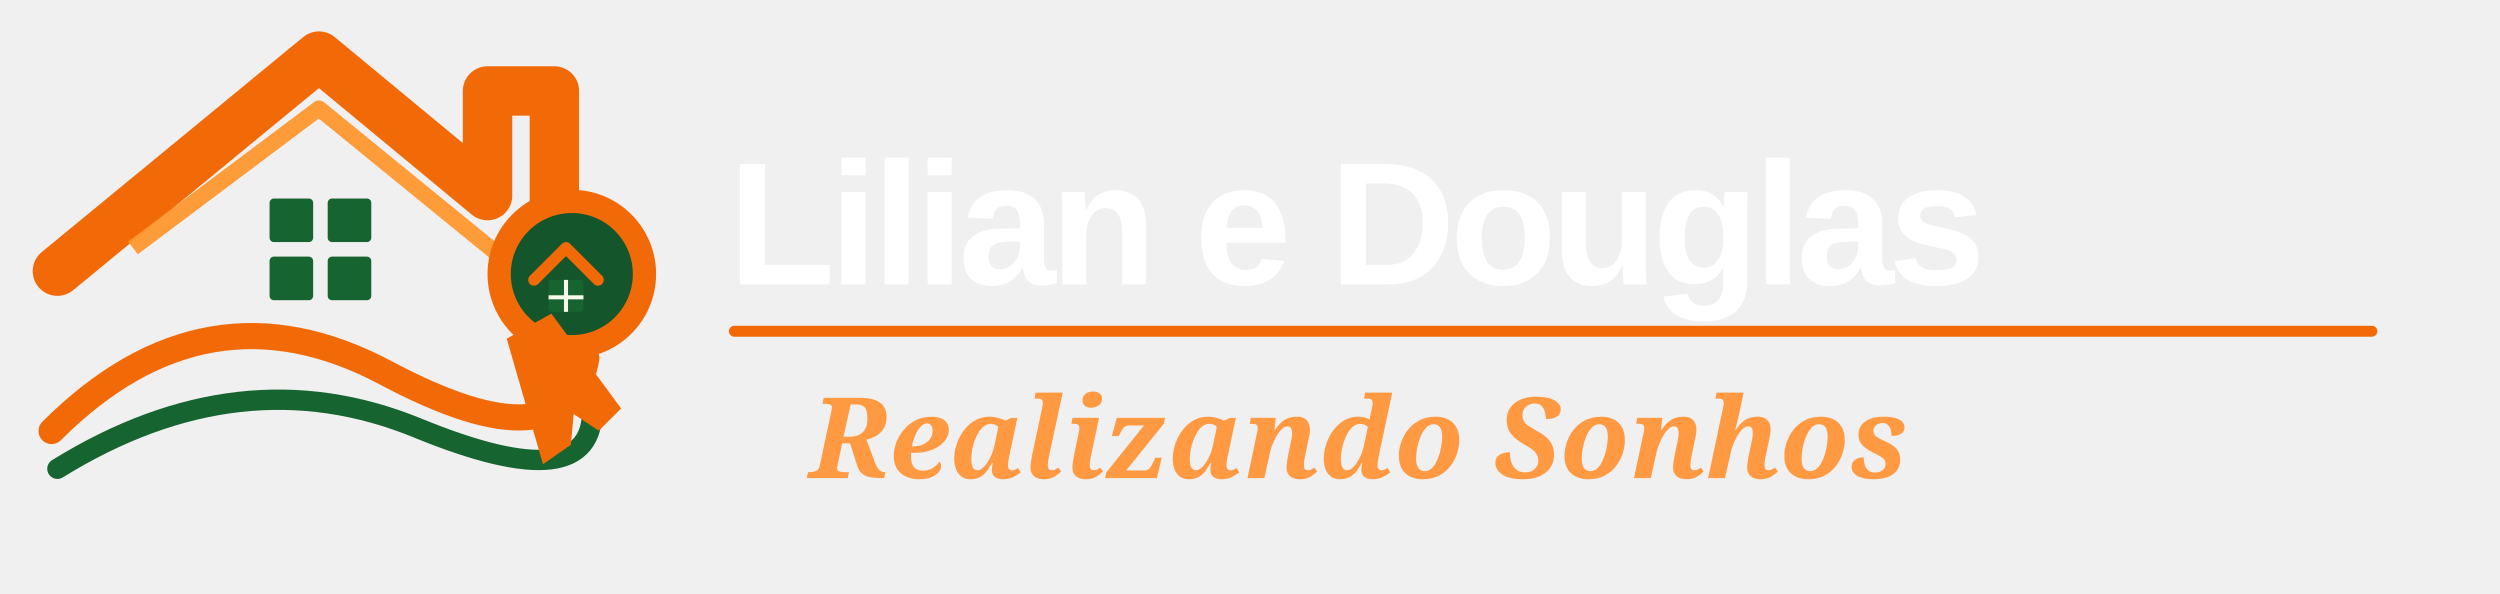
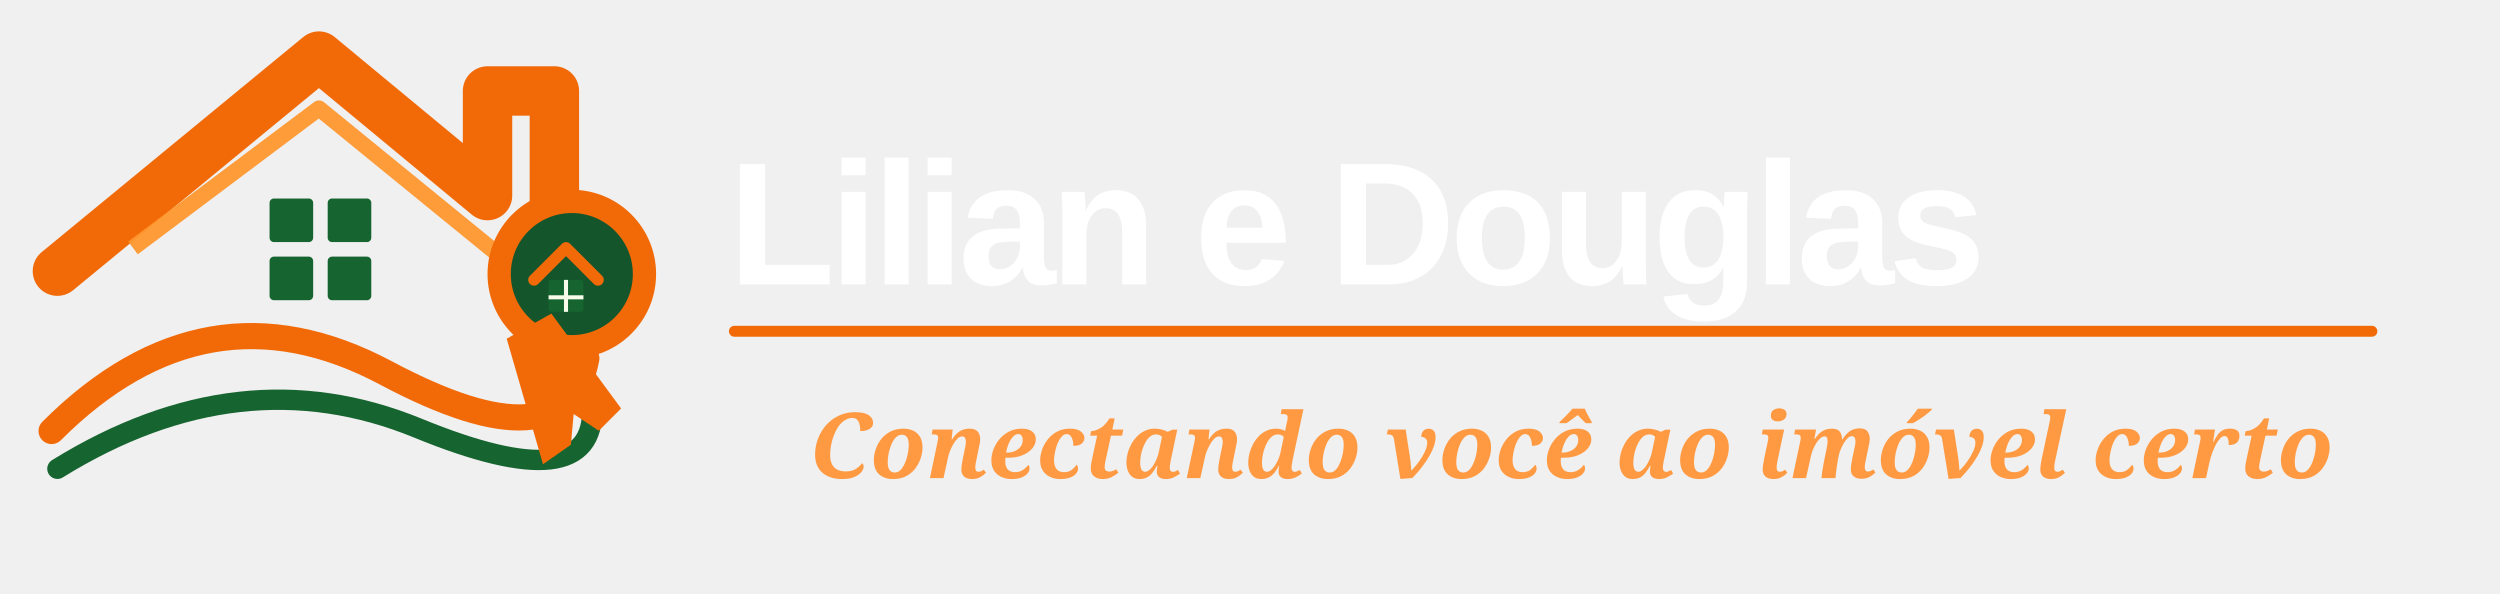
<svg xmlns="http://www.w3.org/2000/svg" viewBox="0 0 800 190" width="800" height="190" role="img" aria-labelledby="brandTitle brandDescription">
  <g transform="translate(10 4) scale(.93)">
    <g aria-label="Casa e chave">
      <path d="M9 89 L99 15 157 63 157 27 180 27 180 81" fill="none" stroke="#F26A08" stroke-width="17" stroke-linejoin="round" stroke-linecap="round" />
      <path d="M35 81 L99 33 164 86" fill="none" stroke="#FF962D" stroke-width="5.5" stroke-linejoin="round" opacity=".93" />
      <rect x="82" y="64" width="15" height="15" rx="1.5" fill="#16642F" />
      <rect x="102" y="64" width="15" height="15" rx="1.5" fill="#16642F" />
      <rect x="82" y="84" width="15" height="15" rx="1.5" fill="#16642F" />
      <rect x="102" y="84" width="15" height="15" rx="1.5" fill="#16642F" />
      <path d="M7 144 Q60 91 122 124 T191 119" fill="none" stroke="#F26A08" stroke-width="9" stroke-linecap="round" />
      <path d="M9 157 Q72 118 133 143 T193 136" fill="none" stroke="#16642F" stroke-width="7" stroke-linecap="round" />
      <circle cx="186" cy="90" r="25" fill="#14552B" stroke="#F26A08" stroke-width="8" />
      <path d="M201 110 L226 144 L218 152 L209 146 L208 157 L198 164 L185 119" fill="#F26A08" transform="translate(-14 -2) scale(.96)" />
      <path d="M173 92 L184 81 L195 92" fill="none" stroke="#F26A08" stroke-width="4" stroke-linecap="round" stroke-linejoin="round" />
      <rect x="178" y="92" width="12" height="11" rx="1" fill="#16642F" />
      <path d="M184 92V103 M178 98H190" stroke="#F7FCEB" stroke-width="1.4" />
    </g>
  </g>
  <text x="233" y="91" fill="#FFFFFF" font-family="Montserrat,Arial,Helvetica,sans-serif" font-size="56" font-weight="800" letter-spacing="-1.8">Lilian e Douglas</text>
  <line x1="235" y1="106" x2="759" y2="106" stroke="#F26A08" stroke-width="3.5" stroke-linecap="round" />
-   <text x="259" y="153" fill="#FF9A43" font-family="'Brush Script MT','Segoe Script',Georgia,serif" font-style="italic" font-size="36" font-weight="600" letter-spacing=".1">Realizando Sonhos</text>
+   <text x="259" y="153" fill="#FF9A43" font-family="'Brush Script MT','Segoe Script',Georgia,serif" font-style="italic" font-size="29" textLength="478" lengthAdjust="spacingAndGlyphs" font-weight="600" letter-spacing=".1">Conectando você ao imóvel certo</text>
</svg>
